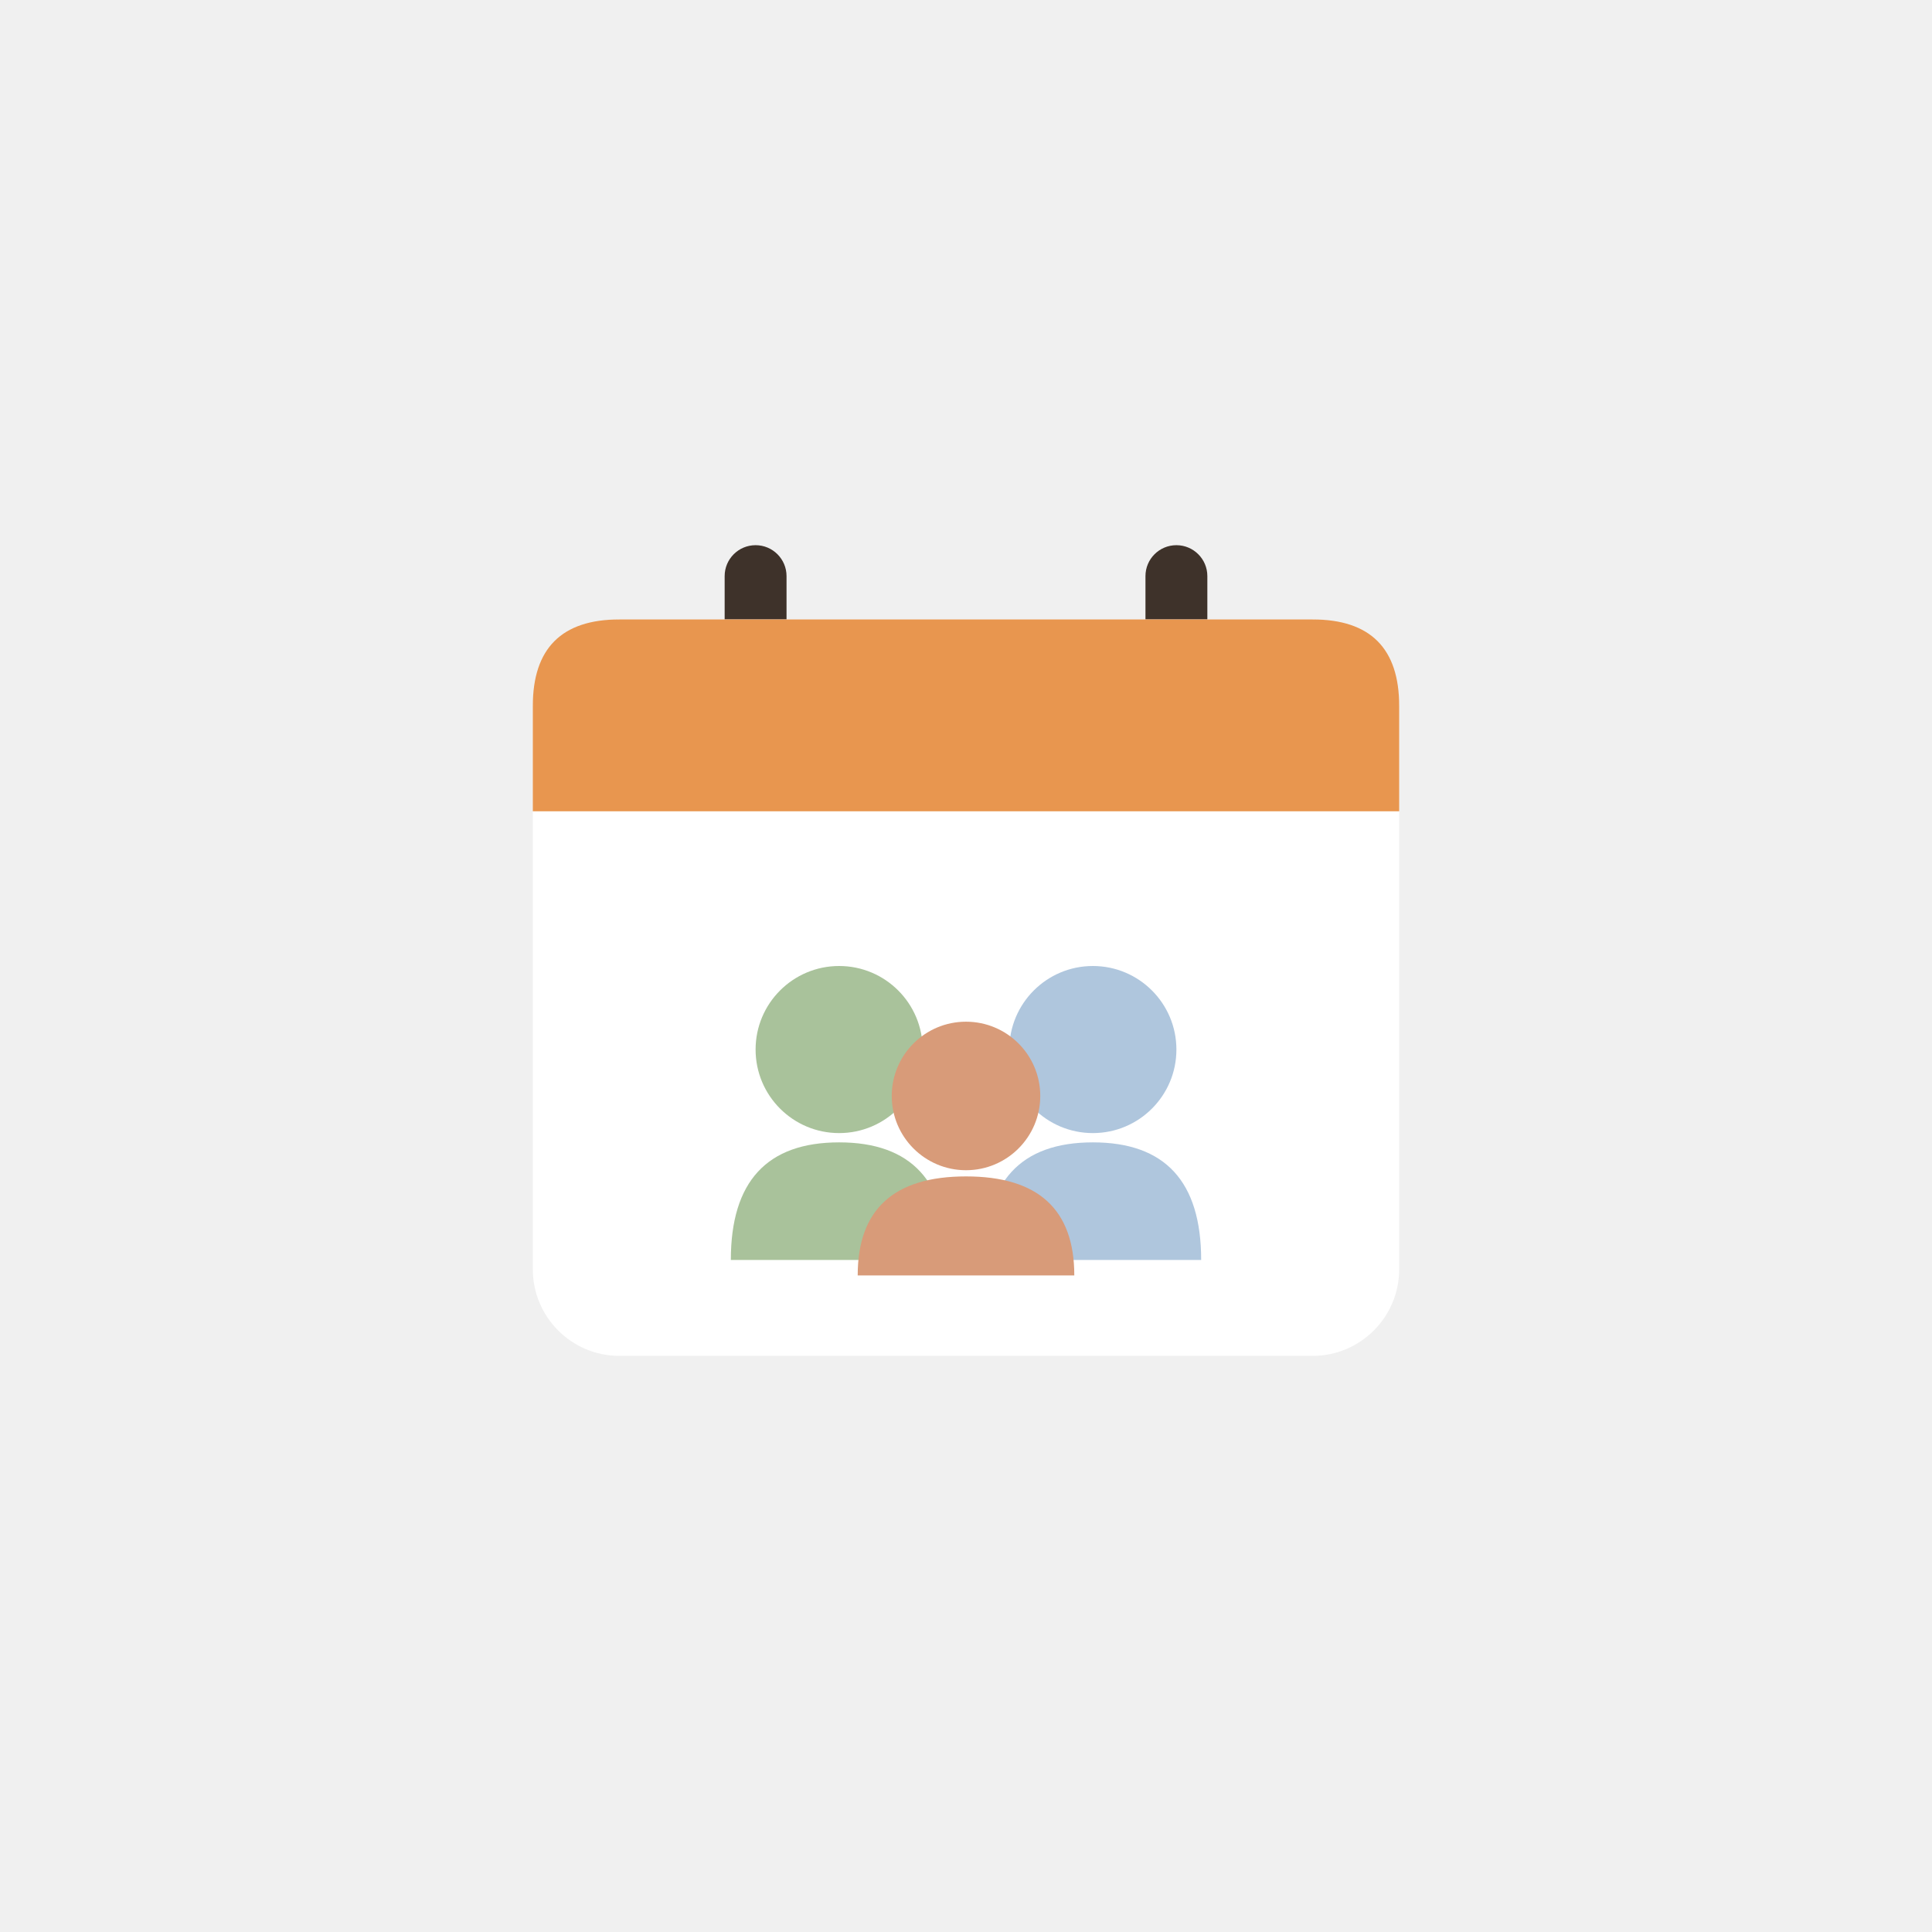
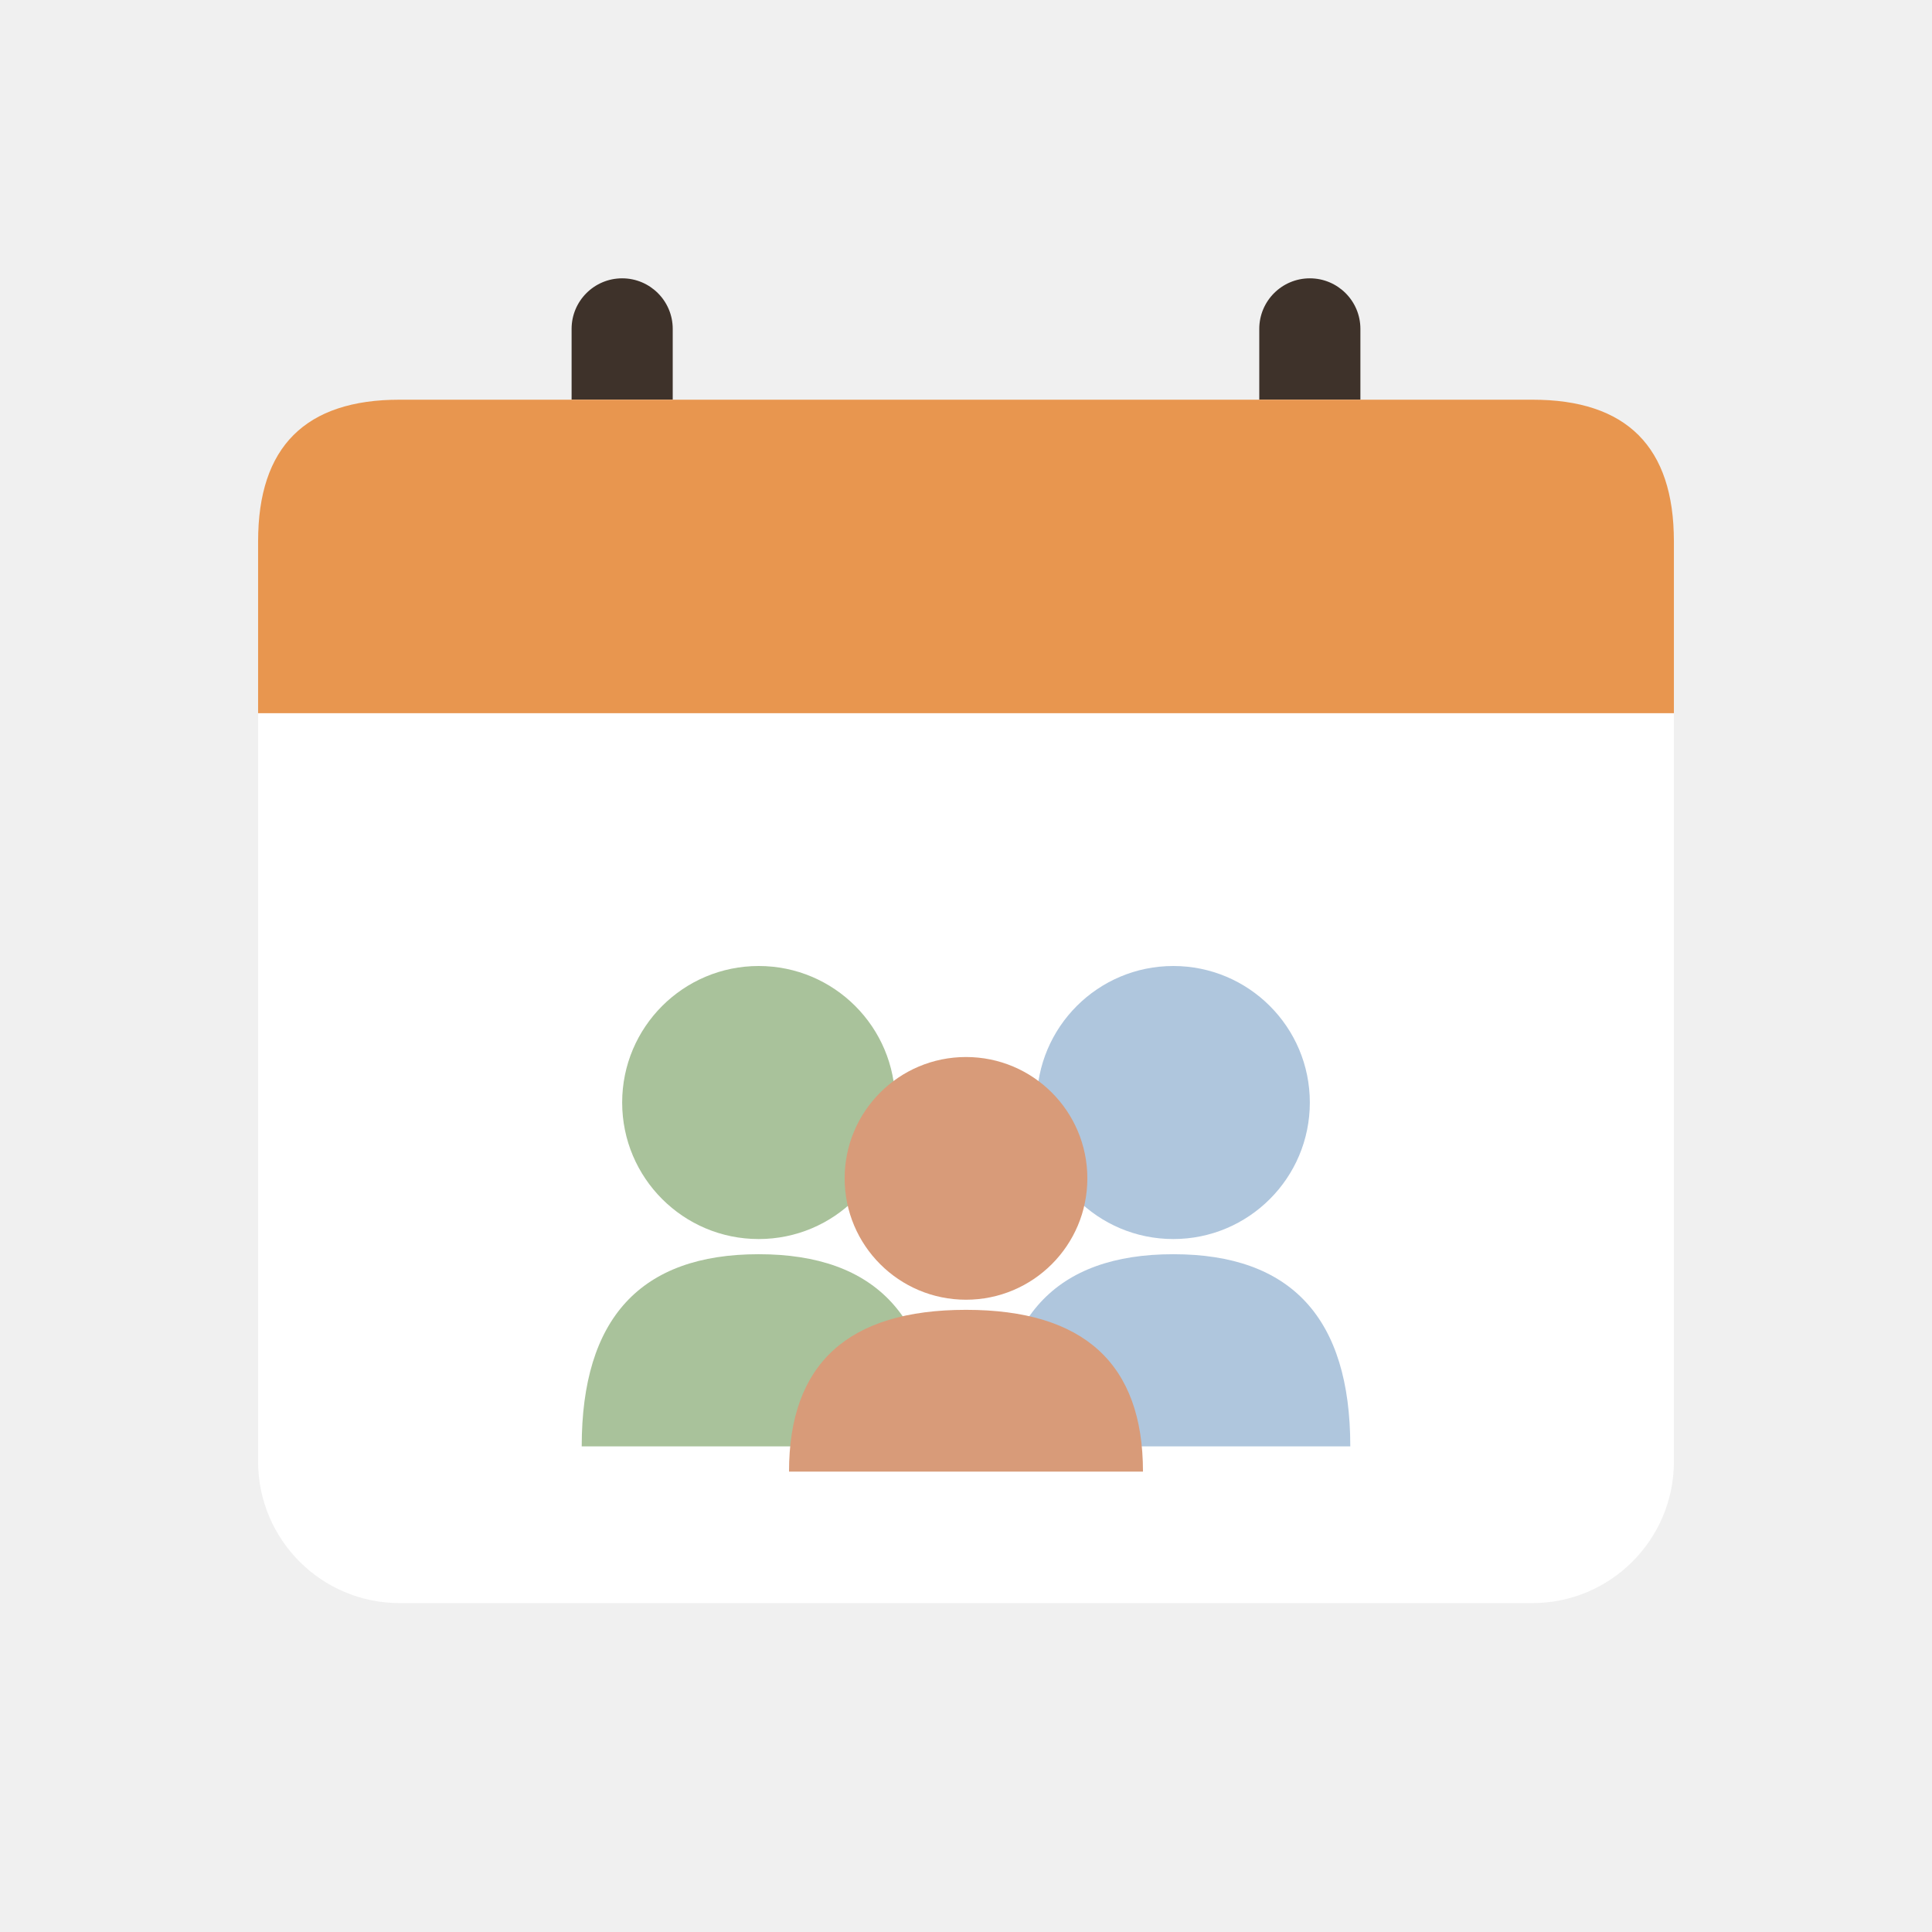
<svg xmlns="http://www.w3.org/2000/svg" width="1024" height="1024" viewBox="0 0 1024 1024">
-   <g transform="translate(512,512) scale(0.82) translate(-512,-512)">
+   <g transform="translate(512,512) scale(1.34) translate(-512,-512)">
    <rect x="356" y="240" width="40" height="92" rx="20" fill="#3E322A" />
    <rect x="628" y="240" width="40" height="92" rx="20" fill="#3E322A" />
    <rect x="232" y="288" width="560" height="476" rx="56" fill="#FFFFFF" />
    <path d="M232 412 L232 344 Q232 288 288 288 L736 288 Q792 288 792 344 L792 412 Z" fill="#E8964F" />
    <path d="M360 702 Q360 626 430 626 Q500 626 500 702 Z" fill="#A9C29B" />
    <circle cx="430" cy="566" r="54" fill="#A9C29B" />
    <path d="M524 702 Q524 626 594 626 Q664 626 664 702 Z" fill="#AFC6DD" />
    <circle cx="594" cy="566" r="54" fill="#AFC6DD" />
    <path d="M442 712 Q442 648 512 648 Q582 648 582 712 Z" fill="#D89B79" />
    <circle cx="512" cy="596" r="48" fill="#D89B79" />
  </g>
</svg>
